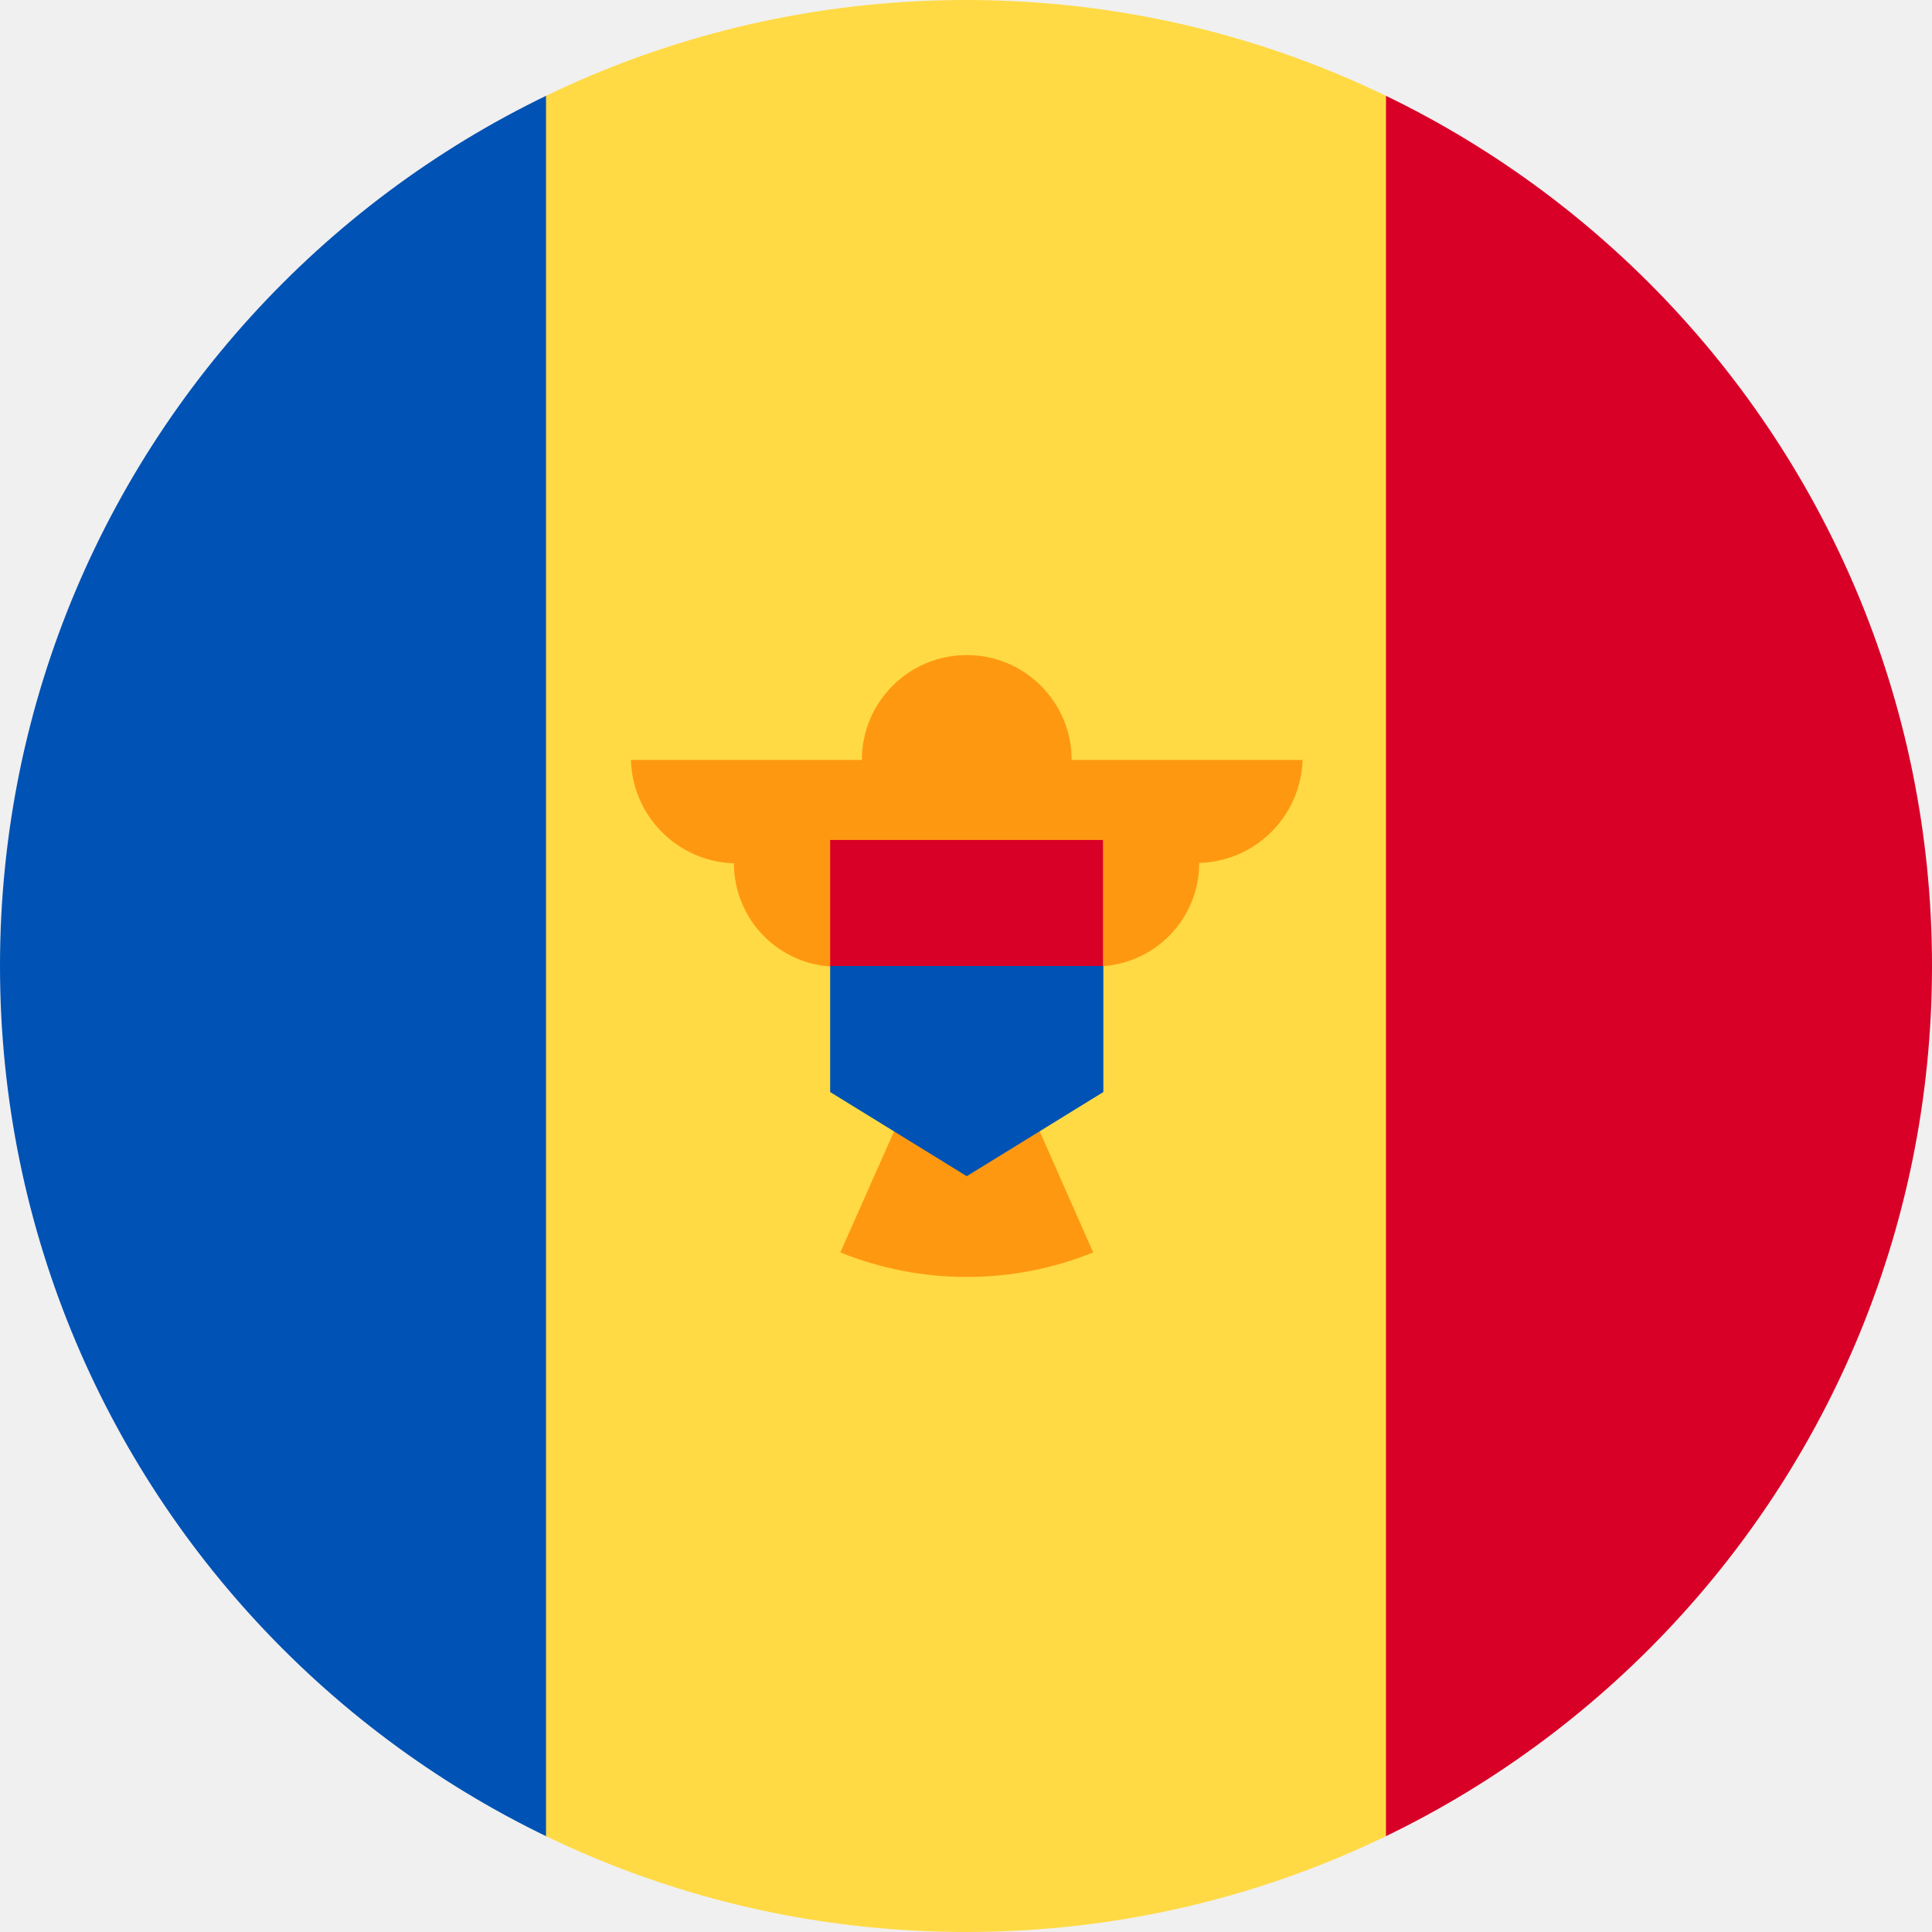
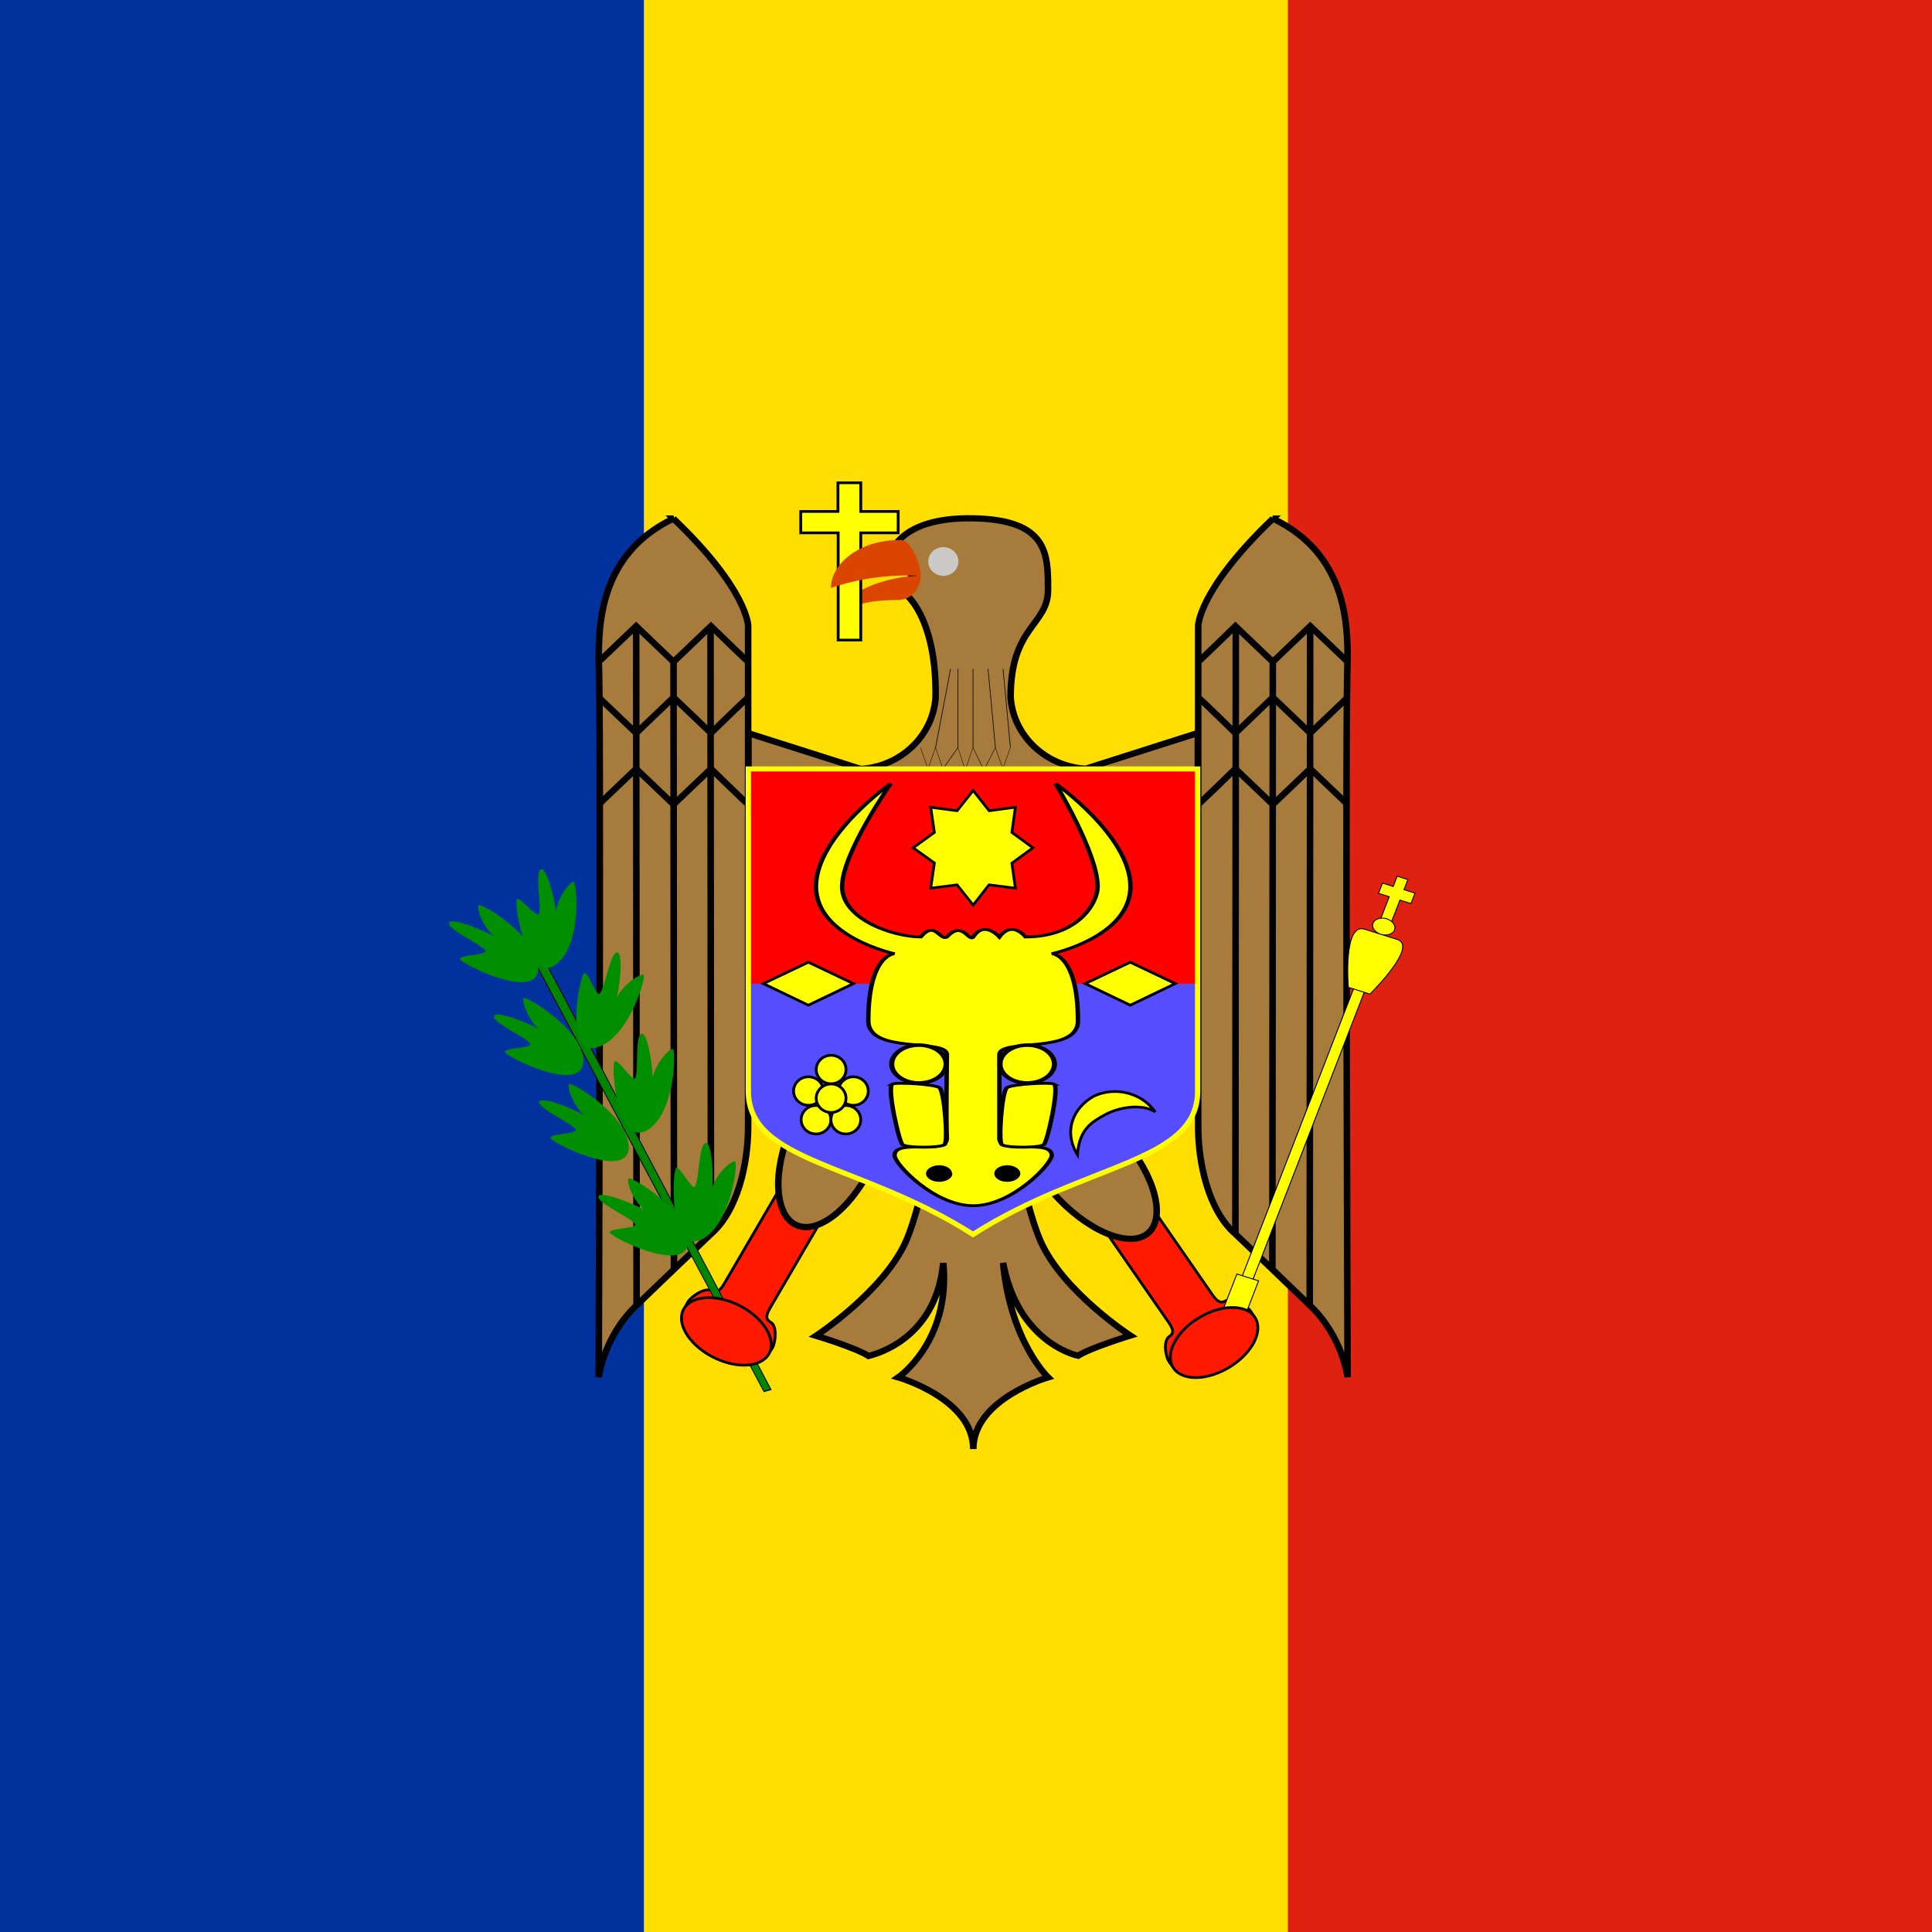
- <svg xmlns="http://www.w3.org/2000/svg" width="512" height="512" viewBox="0 0 512 512">
-   <mask id="a">
-     <circle cx="256" cy="256" r="256" fill="#fff" />
-   </mask>
-   <g mask="url(#a)">
-     <path fill="#0052b4" d="M0 0h144.7l36 254.6-36 257.4H0z" />
-     <path fill="#d80027" d="M367.3 0H512v512H367.3l-29.7-257.3z" />
-     <path fill="#ffda44" d="M144.7 0h222.6v512H144.7z" />
-     <path fill="#ff9811" d="M345.1 201.4H284a27.8 27.8 0 1 0-55.6 0h-61.2a28.2 28.2 0 0 0 28.3 27.4h-1a27.4 27.4 0 0 0 27.5 27.4c0 13.4 9.6 24.5 22.3 27l-21.6 48.7a88.8 88.8 0 0 0 33.5 6.5 88.8 88.8 0 0 0 33.5-6.5L268.1 283a27.4 27.4 0 0 0 22.3-26.9 27.4 27.4 0 0 0 27.4-27.4h-.9a28.2 28.2 0 0 0 28.3-27.4z" />
-     <path fill="#0052b4" d="M256.1 239.3 220 256v33.4l36.2 22.3 36.2-22.3V256z" />
-     <path fill="#d80027" d="M220 222.6h72.3V256H220z" />
+ <svg xmlns="http://www.w3.org/2000/svg" width="512" height="512" id="flag-icons-md" viewBox="0 0 512 512">
+   <g fill-rule="evenodd" stroke-width="1pt">
+     <path fill="#00319c" d="M0 0h170.7v512H0z" />
+     <path fill="#ffde00" d="M170.7 0h170.6v512H170.7z" />
+     <path fill="#de2110" d="M341.3 0H512v512H341.3z" />
  </g>
+   <path fill="#ff1900" fill-rule="evenodd" stroke="#000" stroke-width="1pt" d="M173.6 691v63.7c0 3.6 0 7.1-3.5 7.1-3.6 0-7.1 7-7.1 10.6 0 7.1 3.5 10.7 7 10.7h32c3.5 0 7-3.6 7-10.7-.2-3.7-3.5-10.6-7-10.6-3.6 0-3.6-3.5-3.6-7v-63.9" transform="matrix(.46695 -.29552 .30926 .4462 -5.1 64.5)" />
+   <path fill="#a77b3b" fill-rule="evenodd" stroke="#000" stroke-width="3.1" d="M177.2 696.3c0 24.4-9.6 44.3-21.3 44.3s-21.3-19.9-21.3-44.3S144.3 652 156 652s21.3 19.8 21.3 44.3z" transform="matrix(.42858 -.34452 .36055 .40954 -29.7 77.3)" />
+   <path fill="#ff1900" fill-rule="evenodd" stroke="#000" stroke-width="1pt" d="M173.6 691v63.7c0 3.6 0 7.1-3.5 7.1-3.6 0-7.1 7-7.1 10.6 0 7.1 3.5 10.7 7 10.7h32c3.5 0 7-3.6 7-10.7-.2-3.7-3.5-10.6-7-10.6-3.6 0-3.6-3.5-3.6-7v-63.9" transform="matrix(.48902 .26089 -.27302 .46728 313.4 -58.3)" />
+   <path fill="#a77b3b" fill-rule="evenodd" stroke="#000" stroke-width="3.1" d="M421.6 701.6h-28.3c-1 1-9 54-17.7 74.4-10.6 24.8-42.5 46.7-42.5 46.7s19 6 24.8 10c1.4-.4 31.8-7.1 35.4-46 3.5 38.9-21.3 56.6-21.3 56.6s35.5 10.6 35.5 35.5c0-24.8 35.4-35.5 35.4-35.5s-17.8-17.7-21.3-56.7c7 39 34 45.7 35.5 46 5.7-3.9 24.7-10 24.7-10S450 800.9 439.4 776c-8.7-20.3-16.8-73.5-17.7-74.4z" transform="matrix(.56007 0 0 .53518 29.7 -86.3)" />
+   <path fill="#a77b3b" fill-rule="evenodd" stroke="#000" stroke-width="3.1" d="m336.6 467.7 53.2 17.7a38 38 0 0 0 35.4-35.4c.6-39.4-14.2-53.2-17.7-53.2l7-7L404 379s3.6-18.4 39-17.7 35.4 17.7 35.4 35.4c0 17.8-17.7 17.8-17.7 53.2a38 38 0 0 0 35.5 35.4l53.1-17.7V645H336.6z" transform="matrix(.56007 0 0 .53518 9.8 -56)" />
+   <g fill="none" stroke="#000">
+     <path stroke-width=".6" d="m302.2 292.2 14.6 15 14.7-15 14.6 15 29.3-15 14.3 15.8 15-15.8 21.6 15.8 22.3-15.8 14.6 15 14.7-15" transform="matrix(.1355 0 0 .38018 203 87)" />
+     <path stroke-width=".3" d="m432.3 435.8-7.1 39m10.6-39v39m7.1-39v39m7.1-39 3.5 39m3.6-39 3.5 39" transform="matrix(.56007 0 0 .53518 9.8 -56)" />
+   </g>
+   <g stroke="#000" stroke-width="3.1">
+     <path fill="#a77b3b" fill-rule="evenodd" d="M318.9 361.4c35.4 17.7 35.4 53.2 35.4 70.9-1.2 16.1 0 354.3 0 354.3s-2.3-20-17.7-35.4L319 733.5l-17.7-17.7c-13-11.8-17.7-35.5-17.7-53.2v-248s0-17.8 35.4-53.2z" transform="matrix(-.56007 0 0 .53518 357.1 -56)" />
+     <path fill="none" d="M283.5 574c.4 0 17.7-17.7 17.7-17.7l17.7 17.7 17.7-17.7 17.7 17.7" transform="matrix(-.56007 0 0 .53518 357.1 -131.8)" />
+     <path fill="none" d="M283.5 574c.4 0 17.7-17.7 17.7-17.7l17.7 17.7 17.7-17.7 17.7 17.7" transform="matrix(-.56007 0 0 -.53518 357.1 492)" />
+     <path fill="none" d="M283.5 574c.4 0 17.7-17.7 17.7-17.7l17.7 17.7 17.7-17.7 17.7 17.7" transform="matrix(-.56007 0 0 .53518 357.1 -94)" />
+     <path fill="none" d="m301.4 557-.2 158.8" transform="matrix(-.56007 0 0 1.01529 357.1 -399.6)" />
+     <path fill="none" d="m301.4 539.3-.2 176.5" transform="matrix(-.56007 0 0 .91125 347.3 -316)" />
+     <path fill="none" d="m301.4 539.3-.2 176.5" transform="matrix(-.56007 0 0 1.0208 337.4 -384.6)" />
+   </g>
+   <g stroke="#000" stroke-width="3.1">
+     <path fill="#a77b3b" fill-rule="evenodd" d="M318.9 361.4c35.4 17.7 35.4 53.2 35.4 70.9-1.2 16.1 0 354.3 0 354.3s-2.3-20-17.7-35.4L319 733.5l-17.7-17.7c-13-11.8-17.7-35.5-17.7-53.2v-248s0-17.8 35.4-53.2z" transform="matrix(.56007 0 0 .53518 158.7 -56)" />
+     <path fill="none" d="M283.5 574c.4 0 17.7-17.7 17.7-17.7l17.7 17.7 17.7-17.7 17.7 17.7" transform="matrix(.56007 0 0 .53518 158.7 -131.8)" />
+     <path fill="none" d="M283.5 574c.4 0 17.7-17.7 17.7-17.7l17.7 17.7 17.7-17.7 17.7 17.7" transform="matrix(.56007 0 0 -.53518 158.7 492)" />
+     <path fill="none" d="M283.5 574c.4 0 17.7-17.7 17.7-17.7l17.7 17.7 17.7-17.7 17.7 17.7" transform="matrix(.56007 0 0 .53518 158.7 -94)" />
+     <path fill="none" d="m301.4 557-.2 158.8" transform="matrix(.56007 0 0 1.01529 158.7 -399.6)" />
+     <path fill="none" d="m301.4 539.3-.2 176.5" transform="matrix(.56007 0 0 .91125 168.5 -316)" />
+     <path fill="none" d="m301.4 539.3-.2 176.5" transform="matrix(.56007 0 0 1.0208 178.4 -384.6)" />
+   </g>
+   <path fill="#a77b3b" fill-rule="evenodd" stroke="#000" stroke-width="3.1" d="M177.2 696.3c0 24.4-9.6 44.3-21.3 44.3s-21.3-19.9-21.3-44.3S144.3 652 156 652s21.3 19.8 21.3 44.3z" transform="matrix(.51699 .20584 -.21541 .49401 290.2 -73.2)" />
+   <path fill="red" fill-rule="evenodd" d="M198.4 203.8h119v56.9h-119z" />
+   <path fill="#564dff" fill-rule="evenodd" d="M198.4 260.7h119V289c0 19-29.7 19-59.5 38-29.8-19-59.5-19-59.5-38z" />
+   <path fill="none" stroke="#ff0" stroke-width="2.5" d="M336.6 485.4h212.6V645c0 35.4-53.1 35.4-106.3 70.9-53.1-35.5-106.3-35.5-106.3-71V485.5z" transform="matrix(.56007 0 0 .53518 9.8 -56)" />
+   <path fill="#ff0" fill-rule="evenodd" stroke="#000" stroke-width="3" d="M385.6 129.9S335 185.4 335 238.5s53.1 70.9 53.1 70.9-17.7 0-17.7 70.8c0 35.5 53.1 17.8 53.1 35.5s-.7 60.5 0 88.6c0 17.7-35.4 0-35.4 17.7 0 8.8 26.6 53.1 53.2 53.1s53.1-44.3 53.1-53.1c0-17.7-35.4 0-35.4-17.7v-88.6c0-17.7 53.1 0 53.1-35.5 0-70.8-17.7-70.8-17.7-70.8s53.2-17.7 53.2-70.9-50.7-108.6-50.7-108.6 28.5 73.2 28.5 108.6c0 17.7-13.3 53.2-48.7 53.2 0 0-9-17.8-17.7 0 0 0-10.2-17.8-17.7 0-2.6 6-7.2-17.8-17.8 0-4.4 4.7-8-17.8-17.7 0-17.7 0-53.1-17.8-53.1-53.2s32.9-108.6 32.9-108.6z" transform="matrix(.39205 0 0 .2513 84.9 175)" />
+   <path fill="#ff0" fill-rule="evenodd" stroke="#000" stroke-width="3" d="M382.7 248c-3.6 3.6 4.6 61.3 7 63.8 3.6 3.5 24.9 3.5 28.4 0 2.5-2.5 0-56.7-3.5-60.2-3.6-3.6-29.4-6-32-3.6z" transform="matrix(.39205 0 0 .2513 86.4 225)" />
+   <path fill="#ff0" fill-rule="evenodd" stroke="#000" stroke-width="3" d="M382.7 248c-3.6 3.6 4.6 61.3 7 63.8 3.6 3.5 24.9 3.5 28.4 0 2.5-2.5 0-56.7-3.5-60.2-3.6-3.6-29.4-6-32-3.6z" transform="matrix(-.39205 0 0 .2513 429.4 225)" />
+   <path fill="#ff0" fill-rule="evenodd" stroke="#000" stroke-width="3" d="M414.6 228.5a16 16 0 1 1-32 0 16 16 0 0 1 32 0z" transform="matrix(.45063 0 0 .31327 63.9 210.4)" />
+   <path fill="#ff0" fill-rule="evenodd" stroke="#000" stroke-width="3" d="M414.6 228.5a16 16 0 1 1-32 0 16 16 0 0 1 32 0z" transform="matrix(.45063 0 0 .31328 92.6 210.4)" />
+   <path fill-rule="evenodd" d="M270.4 311c0 1.2-1.6 2.2-3.5 2.2s-3.4-1-3.4-2.2 1.5-2.2 3.4-2.2 3.5 1 3.5 2.2m-18 0c0 1.2-1.6 2.2-3.5 2.2s-3.5-1-3.5-2.2 1.6-2.2 3.5-2.2 3.4 1 3.4 2.2z" />
+   <path fill="#ff0" fill-rule="evenodd" stroke="#000" stroke-width="1pt" d="m439.4 550-7.8-10.3-12.8 1.7 1.8-12.8-10.3-7.7 10.3-7.8-1.8-12.8 12.8 1.8 7.8-10.3 7.8 10.3 12.7-1.8-1.7 12.8 10.2 7.8-10.2 7.8 1.7 12.7-12.8-1.7z" transform="matrix(.54641 0 0 .52213 17.8 -47.3)" />
+   <path fill="#ff0" fill-rule="evenodd" stroke="#000" stroke-width="1pt" d="m496 591.7 21.3 10.7 21.3-10.7-21.3-10.6z" transform="matrix(.56007 0 0 .53518 9.8 -56)" />
+   <path fill="#ff0" fill-rule="evenodd" stroke="#000" stroke-width="1pt" d="m496 591.7 21.3 10.7 21.3-10.7-21.3-10.6z" transform="matrix(.56007 0 0 .53518 -75.5 -56)" />
+   <path fill="#ff0" fill-rule="evenodd" stroke="#000" stroke-width="1pt" d="M535 659c-3.5-7-14.1-10.6-21.2-10.6s-14.2 0-21.3 10.7c0-14.2 10.5-21.3 21.3-21.3a23 23 0 0 1 21.2 21.3z" transform="matrix(.48568 -.26652 .27892 .4641 -137.5 131.4)" />
+   <path fill="#ff0" fill-rule="evenodd" stroke="#000" stroke-width="1pt" d="M386.2 652a7 7 0 1 1-14.1 0 7 7 0 0 1 14.1 0z" transform="matrix(.56007 0 0 .53518 7.9 -65.5)" />
+   <path fill="#ff0" fill-rule="evenodd" stroke="#000" stroke-width="1pt" d="M386.2 652a7 7 0 1 1-14.1 0 7 7 0 0 1 14.1 0z" transform="matrix(.56007 0 0 .53518 3.9 -52.2)" />
+   <path fill="#ff0" fill-rule="evenodd" stroke="#000" stroke-width="1pt" d="M386.2 652a7 7 0 1 1-14.1 0 7 7 0 0 1 14.1 0z" transform="matrix(.56007 0 0 .53518 1.9 -59.8)" />
+   <path fill="#ff0" fill-rule="evenodd" stroke="#000" stroke-width="1pt" d="M386.2 652a7 7 0 1 1-14.1 0 7 7 0 0 1 14.1 0z" transform="matrix(.56007 0 0 .53518 11.8 -52.2)" />
+   <path fill="#ff0" fill-rule="evenodd" stroke="#000" stroke-width="1pt" d="M386.2 652a7 7 0 1 1-14.1 0 7 7 0 0 1 14.1 0z" transform="matrix(.56007 0 0 .53518 13.8 -59.8)" />
+   <path fill="#ff0" fill-rule="evenodd" stroke="#000" stroke-width="1pt" d="M386.2 652a7 7 0 1 1-14.1 0 7 7 0 0 1 14.1 0z" transform="matrix(.56007 0 0 .53518 7.9 -57.9)" />
+   <g fill-rule="evenodd">
+     <path fill="#da4500" d="M238.7 159c-10 0-11.3 1.5-15.8 3 0-4.3 11.1-9.4 21.1-9.4 0 3.2-2.6 6.3-5.3 6.3z" />
+     <path fill="#cac9c7" d="M254 148.8c0 2.1-1.8 3.8-4 3.8s-4-1.7-4-3.8 1.8-3.8 4-3.8 4 1.7 4 3.8" />
+     <path fill="#ff0" stroke="#000" stroke-width="1pt" d="M361.4 357.9v10.6h17.7v53.1h10.7v-53.1h17.7v-10.6h-17.7v-14.2H379v14.2z" transform="matrix(.56007 0 0 .53518 9.8 -56)" />
+     <path fill="#da4500" d="M244 152.6a64 64 0 0 0-23.8 3.2c0-5.9 6.8-12.7 18.5-12.7 2.7 0 5.3 6.3 5.3 9.5" />
+   </g>
+   <g fill-rule="evenodd">
+     <path fill="#008500" stroke="#000" stroke-width=".9" d="M67.3 613c-14.2-14.2-16.6-21.4 3.6-10.1l283.7 247.5-3.4 7L67.4 613z" transform="matrix(.31554 .24102 -.11439 .19257 189.7 119)" />
+     <path fill="#008f00" d="M182.3 329.6c.7-8.6-15-17.9-15.7-17.3s1 5.6 4 8.2c-5.8-2.9-11.8-4.7-12-3.4-.4 1.7 9 5.8 9.8 7.4 0 1.1-7 1-6.8 2.1.1 1.2 19.7 11 20.7 3m-15.7-25c.6-8.6-15.1-18-15.8-17.3-.6.6 1 5.6 4 8.2-5.7-3-11.7-4.8-11.9-3.5-.4 1.7 9 5.8 9.7 7.4.1 1.2-6.9 1-6.7 2.2.1 1.1 19.7 11 20.7 3m-12-22.8c.6-8.6-15.2-17.9-15.8-17.3s1 5.6 4 8.2c-5.8-3-11.8-4.7-11.9-3.4-.5 1.7 9 5.8 9.7 7.4.1 1.1-6.9 1-6.8 2.1s19.7 11 20.7 3zm-12-24.6c.7-8.6-15-18-15.7-17.3s1 5.6 4 8.2c-5.8-3-11.8-4.8-11.9-3.5-.5 1.7 8.9 5.8 9.7 7.4.1 1.2-6.9 1-6.8 2.2.1 1 19.7 11 20.7 3" />
+     <path fill="#008f00" d="M146.7 256c7.7-4.6 6.2-22.2 5.3-22.3s-4.2 4-4.6 7.9c-1-6.2-3-11.9-4-11.2-1.8.7.3 10.3-.6 11.9-.9.7-5-4.7-5.8-4-.9.8 2.4 21.7 9.7 17.7m11 21.7c8.9-2 13.6-19 12.9-19.4-.8-.4-5.4 2.5-7.1 6 1.3-6.1 1.3-12.1 0-11.9-1.8.1-3.3 9.8-4.6 11-1.1.5-3-6-4.1-5.5s-5.3 21.2 3 19.8zm13.3 22.1c8-4 8.2-21.6 7.3-21.8s-4.5 3.7-5.3 7.5c-.4-6.2-1.8-12-3-11.5-1.8.5-.7 10.3-1.7 11.8-1 .6-4.4-5.2-5.4-4.5s.4 21.9 8 18.5zm14.2 29c8.4-3.2 10.5-20.8 9.6-21-.8-.4-4.9 3.1-6 6.8.3-6.2-.6-12.1-1.8-11.7-1.9.4-1.7 10.2-2.9 11.6-1 .6-3.9-5.5-4.9-5-1 .7-2 21.8 6 19.2z" />
+   </g>
+   <path fill="#ff1900" fill-rule="evenodd" stroke="#000" stroke-width="1pt" d="M209 776c0 7.8-10.2 14.2-23 14.2s-23-6.4-23-14.2 10.3-14.2 23-14.2 23 6.4 23 14.2z" transform="matrix(.48902 .26089 -.27302 .46728 313.4 -58.3)" />
+   <g fill="#ff0" fill-rule="evenodd" stroke="#000" stroke-width=".6">
+     <path d="M156 414.6v-7.1h7v-7.1h7v7h7.2v7.2H170v17.7h-7v-17.7zm7 60.2h7v205.5h-7z" transform="matrix(.40549 .1277 -.14842 .38308 363.6 58)" />
+     <path d="M159.4 676.8h14.2v56.7h-14.2zM156 439.4h21.3c14.1 0-3.6 39-3.6 39h-14.1s-17.8-39-3.6-39zm17.6-5.4c0 3-3.1 5.4-7 5.4s-7.1-2.4-7.1-5.3 3.1-5.4 7-5.4 7.1 2.4 7.1 5.4z" transform="matrix(.40549 .1277 -.14842 .38308 363.6 58)" />
+   </g>
+   <path fill="#ff1900" fill-rule="evenodd" stroke="#000" stroke-width="1pt" d="M209 776c0 7.8-10.2 14.2-23 14.2s-23-6.4-23-14.2 10.3-14.2 23-14.2 23 6.4 23 14.2z" transform="matrix(.46695 -.29552 .30926 .4462 -5.1 64.5)" />
</svg>
